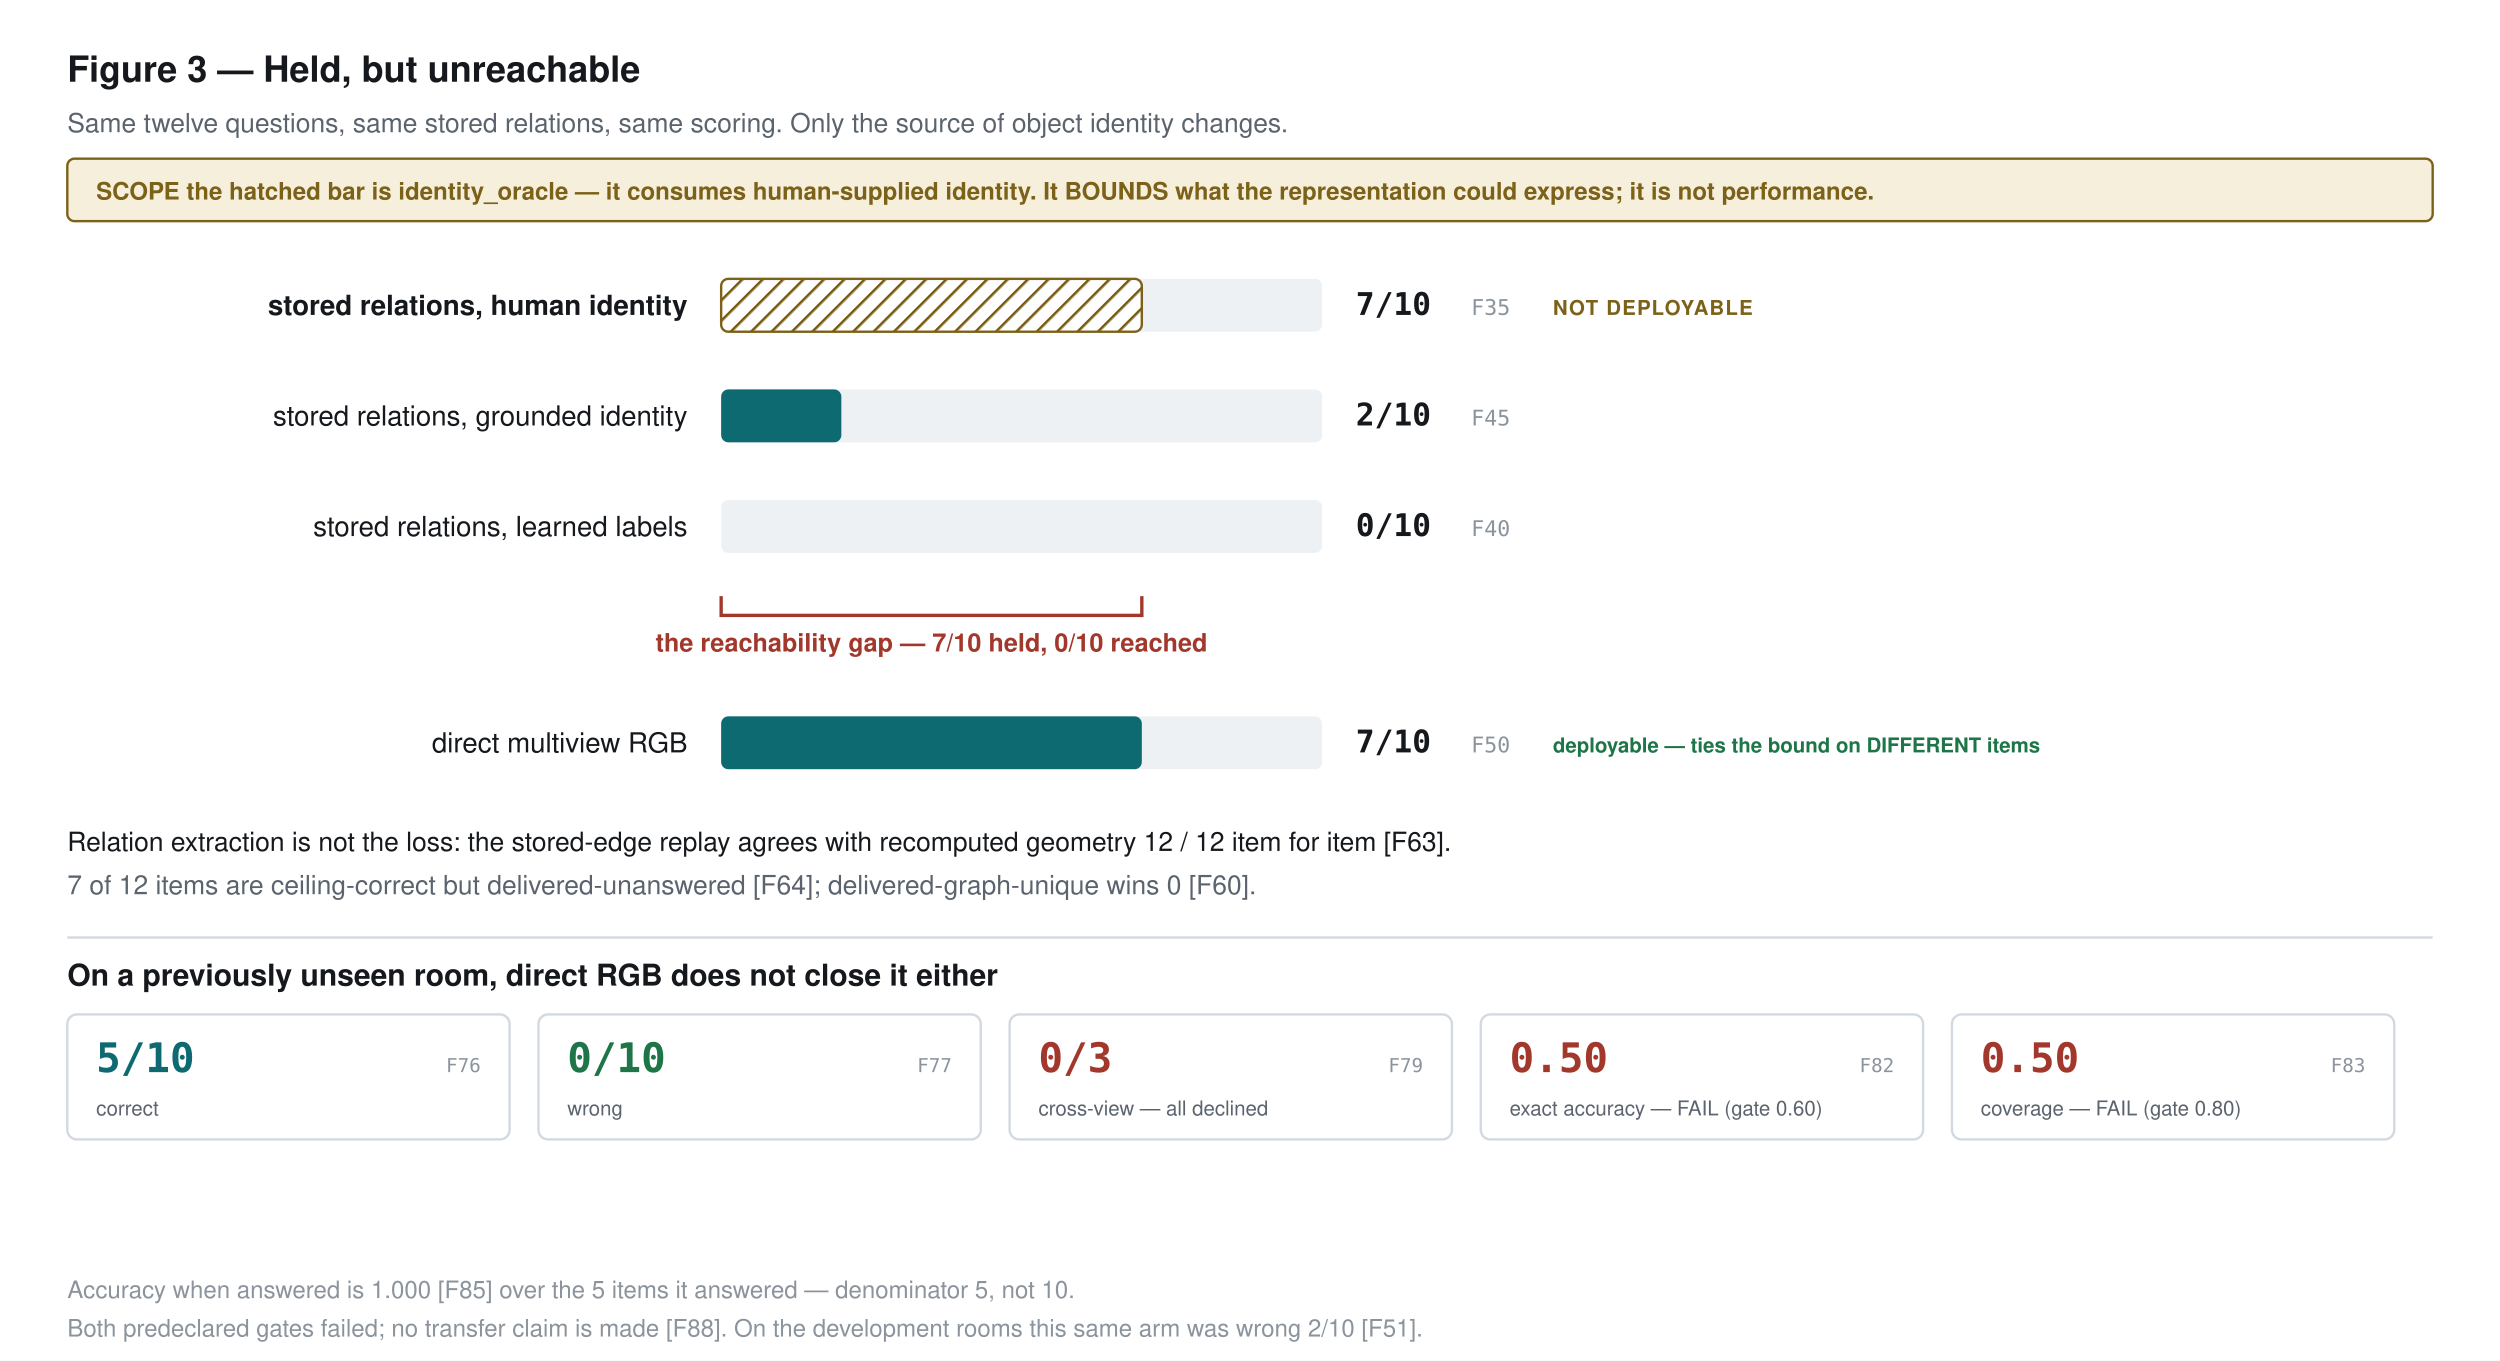
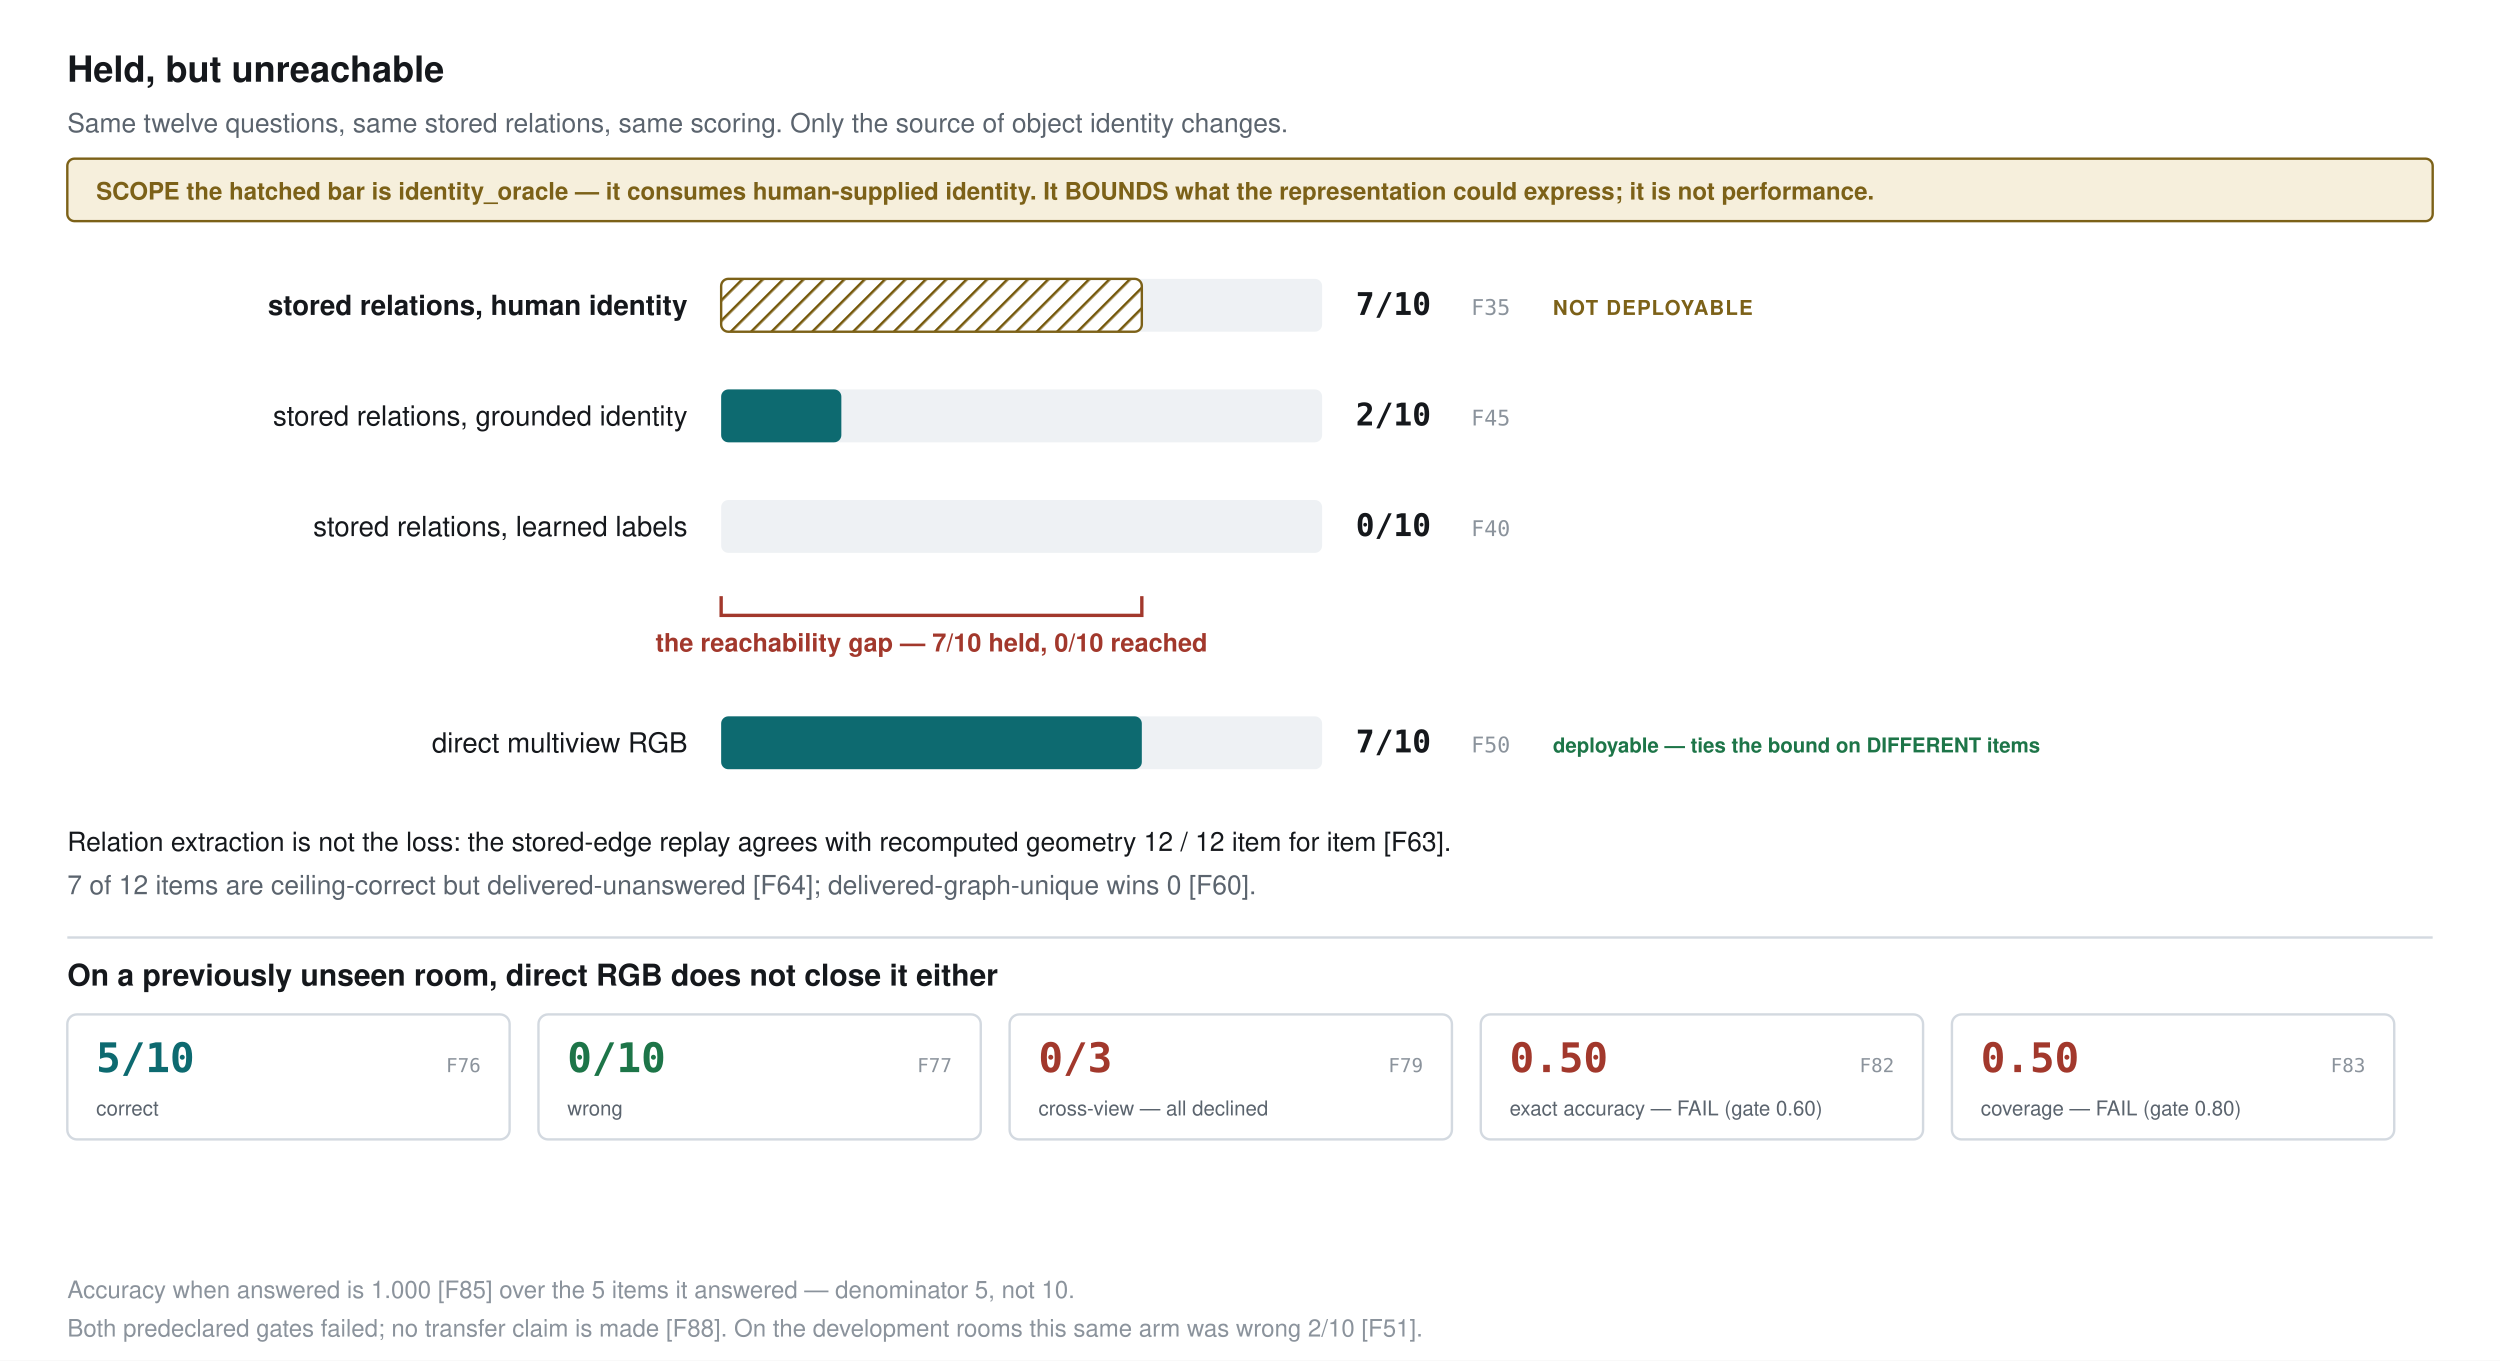
<svg xmlns="http://www.w3.org/2000/svg" width="1040" height="566" viewBox="0 0 1040 566" role="img" aria-label="Held, but unreachable">
  <defs>
    <pattern id="hatch" width="6" height="6" patternUnits="userSpaceOnUse" patternTransform="rotate(45)">
      <rect width="6" height="6" fill="#ffffff" />
      <line x1="0" y1="0" x2="0" y2="6" stroke="#7c6118" stroke-width="2.2" />
    </pattern>
  </defs>
  <rect width="1040" height="566" fill="#ffffff" />
-   <text x="28" y="34" font-family="Helvetica, Arial, sans-serif" font-size="15" fill="#15181c" text-anchor="start" font-weight="600">Figure 3 — Held, but unreachable</text>
+   <text x="28" y="34" font-family="Helvetica, Arial, sans-serif" font-size="15" fill="#15181c" text-anchor="start" font-weight="600">Held, but unreachable</text>
  <text x="28" y="55" font-family="Helvetica, Arial, sans-serif" font-size="11" fill="#5b646e" text-anchor="start" font-weight="normal">Same twelve questions, same stored relations, same scoring. Only the source of object identity changes.</text>
  <rect x="28" y="66" width="984" height="26" rx="3" fill="#f6efdc" stroke="#7c6118" stroke-width="1" />
  <text x="40" y="83" font-family="Helvetica, Arial, sans-serif" font-size="10" fill="#7c6118" text-anchor="start" font-weight="600">SCOPE  the hatched bar is identity_oracle — it consumes human-supplied identity. It BOUNDS what the representation could express; it is not performance.</text>
  <text x="286" y="131" font-family="Helvetica, Arial, sans-serif" font-size="11.5" fill="#15181c" text-anchor="end" font-weight="700">stored relations, human identity</text>
  <rect x="300" y="116" width="250" height="22" rx="3" fill="#eef1f4" />
  <rect x="300" y="116" width="175.0" height="22" rx="3" fill="url(#hatch)" stroke="#7c6118" stroke-width="1" />
  <text x="564" y="131" font-family="ui-monospace, 'SF Mono', Menlo, monospace" font-size="13" fill="#15181c" text-anchor="start" font-weight="700">7/10</text>
  <text x="612" y="131" font-family="ui-monospace, 'SF Mono', Menlo, monospace" font-size="9" fill="#8b939c" text-anchor="start" font-weight="normal">F35</text>
  <text x="646" y="131" font-family="Helvetica, Arial, sans-serif" font-size="8.5" fill="#7c6118" text-anchor="start" font-weight="700" letter-spacing="0.06em">NOT DEPLOYABLE</text>
  <text x="286" y="177" font-family="Helvetica, Arial, sans-serif" font-size="11.5" fill="#15181c" text-anchor="end" font-weight="normal">stored relations, grounded identity</text>
  <rect x="300" y="162" width="250" height="22" rx="3" fill="#eef1f4" />
  <rect x="300" y="162" width="50.0" height="22" rx="3" fill="#0d6a70" stroke="none" stroke-width="1" />
  <text x="564" y="177" font-family="ui-monospace, 'SF Mono', Menlo, monospace" font-size="13" fill="#15181c" text-anchor="start" font-weight="700">2/10</text>
  <text x="612" y="177" font-family="ui-monospace, 'SF Mono', Menlo, monospace" font-size="9" fill="#8b939c" text-anchor="start" font-weight="normal">F45</text>
  <text x="286" y="223" font-family="Helvetica, Arial, sans-serif" font-size="11.5" fill="#15181c" text-anchor="end" font-weight="normal">stored relations, learned labels</text>
  <rect x="300" y="208" width="250" height="22" rx="3" fill="#eef1f4" />
  <rect x="300" y="208" width="0.0" height="22" rx="3" fill="#e2e6ea" stroke="none" stroke-width="1" />
  <text x="564" y="223" font-family="ui-monospace, 'SF Mono', Menlo, monospace" font-size="13" fill="#15181c" text-anchor="start" font-weight="700">0/10</text>
  <text x="612" y="223" font-family="ui-monospace, 'SF Mono', Menlo, monospace" font-size="9" fill="#8b939c" text-anchor="start" font-weight="normal">F40</text>
  <text x="286" y="313" font-family="Helvetica, Arial, sans-serif" font-size="11.5" fill="#15181c" text-anchor="end" font-weight="normal">direct multiview RGB</text>
  <rect x="300" y="298" width="250" height="22" rx="3" fill="#eef1f4" />
  <rect x="300" y="298" width="175.0" height="22" rx="3" fill="#0d6a70" stroke="none" stroke-width="1" />
  <text x="564" y="313" font-family="ui-monospace, 'SF Mono', Menlo, monospace" font-size="13" fill="#15181c" text-anchor="start" font-weight="700">7/10</text>
  <text x="612" y="313" font-family="ui-monospace, 'SF Mono', Menlo, monospace" font-size="9" fill="#8b939c" text-anchor="start" font-weight="normal">F50</text>
  <text x="646" y="313" font-family="Helvetica, Arial, sans-serif" font-size="8.5" fill="#1d7548" text-anchor="start" font-weight="700">deployable — ties the bound on DIFFERENT items</text>
  <path d="M 300 248 L 300 256 L 475.0 256 L 475.0 248" fill="none" stroke="#a2382c" stroke-width="1.4" />
  <text x="387.5" y="271" font-family="Helvetica, Arial, sans-serif" font-size="10.5" fill="#a2382c" text-anchor="middle" font-weight="700">the reachability gap — 7/10 held, 0/10 reached</text>
  <text x="28" y="354" font-family="Helvetica, Arial, sans-serif" font-size="11" fill="#15181c" text-anchor="start" font-weight="normal">Relation extraction is not the loss: the stored-edge replay agrees with recomputed geometry 12 / 12 item for item [F63].</text>
  <text x="28" y="372" font-family="Helvetica, Arial, sans-serif" font-size="11" fill="#5b646e" text-anchor="start" font-weight="normal">7 of 12 items are ceiling-correct but delivered-unanswered [F64]; delivered-graph-unique wins 0 [F60].</text>
  <line x1="28" y1="390" x2="1012" y2="390" stroke="#d3d9e0" stroke-width="1" />
  <text x="28" y="410" font-family="Helvetica, Arial, sans-serif" font-size="12.5" fill="#15181c" text-anchor="start" font-weight="600">On a previously unseen room, direct RGB does not close it either</text>
  <rect x="28" y="422" width="184" height="52" rx="4" fill="#ffffff" stroke="#d3d9e0" stroke-width="1" />
  <text x="40" y="446" font-family="ui-monospace, 'SF Mono', Menlo, monospace" font-size="17" fill="#0d6a70" text-anchor="start" font-weight="700">5/10</text>
  <text x="40" y="464" font-family="Helvetica, Arial, sans-serif" font-size="8.5" fill="#5b646e" text-anchor="start" font-weight="normal">correct</text>
  <text x="200" y="446" font-family="ui-monospace, 'SF Mono', Menlo, monospace" font-size="8" fill="#8b939c" text-anchor="end" font-weight="normal">F76</text>
  <rect x="224" y="422" width="184" height="52" rx="4" fill="#ffffff" stroke="#d3d9e0" stroke-width="1" />
  <text x="236" y="446" font-family="ui-monospace, 'SF Mono', Menlo, monospace" font-size="17" fill="#1d7548" text-anchor="start" font-weight="700">0/10</text>
  <text x="236" y="464" font-family="Helvetica, Arial, sans-serif" font-size="8.5" fill="#5b646e" text-anchor="start" font-weight="normal">wrong</text>
  <text x="396" y="446" font-family="ui-monospace, 'SF Mono', Menlo, monospace" font-size="8" fill="#8b939c" text-anchor="end" font-weight="normal">F77</text>
  <rect x="420" y="422" width="184" height="52" rx="4" fill="#ffffff" stroke="#d3d9e0" stroke-width="1" />
  <text x="432" y="446" font-family="ui-monospace, 'SF Mono', Menlo, monospace" font-size="17" fill="#a2382c" text-anchor="start" font-weight="700">0/3</text>
  <text x="432" y="464" font-family="Helvetica, Arial, sans-serif" font-size="8.5" fill="#5b646e" text-anchor="start" font-weight="normal">cross-view — all declined</text>
  <text x="592" y="446" font-family="ui-monospace, 'SF Mono', Menlo, monospace" font-size="8" fill="#8b939c" text-anchor="end" font-weight="normal">F79</text>
  <rect x="616" y="422" width="184" height="52" rx="4" fill="#ffffff" stroke="#d3d9e0" stroke-width="1" />
  <text x="628" y="446" font-family="ui-monospace, 'SF Mono', Menlo, monospace" font-size="17" fill="#a2382c" text-anchor="start" font-weight="700">0.50</text>
  <text x="628" y="464" font-family="Helvetica, Arial, sans-serif" font-size="8.5" fill="#5b646e" text-anchor="start" font-weight="normal">exact accuracy — FAIL (gate 0.60)</text>
  <text x="788" y="446" font-family="ui-monospace, 'SF Mono', Menlo, monospace" font-size="8" fill="#8b939c" text-anchor="end" font-weight="normal">F82</text>
  <rect x="812" y="422" width="184" height="52" rx="4" fill="#ffffff" stroke="#d3d9e0" stroke-width="1" />
  <text x="824" y="446" font-family="ui-monospace, 'SF Mono', Menlo, monospace" font-size="17" fill="#a2382c" text-anchor="start" font-weight="700">0.50</text>
  <text x="824" y="464" font-family="Helvetica, Arial, sans-serif" font-size="8.5" fill="#5b646e" text-anchor="start" font-weight="normal">coverage — FAIL (gate 0.80)</text>
  <text x="984" y="446" font-family="ui-monospace, 'SF Mono', Menlo, monospace" font-size="8" fill="#8b939c" text-anchor="end" font-weight="normal">F83</text>
  <text x="28" y="540" font-family="Helvetica, Arial, sans-serif" font-size="10" fill="#8b939c" text-anchor="start" font-weight="normal">Accuracy when answered is 1.000 [F85] over the 5 items it answered — denominator 5, not 10.</text>
  <text x="28" y="556" font-family="Helvetica, Arial, sans-serif" font-size="10" fill="#8b939c" text-anchor="start" font-weight="normal">Both predeclared gates failed; no transfer claim is made [F88]. On the development rooms this same arm was wrong 2/10 [F51].</text>
</svg>
